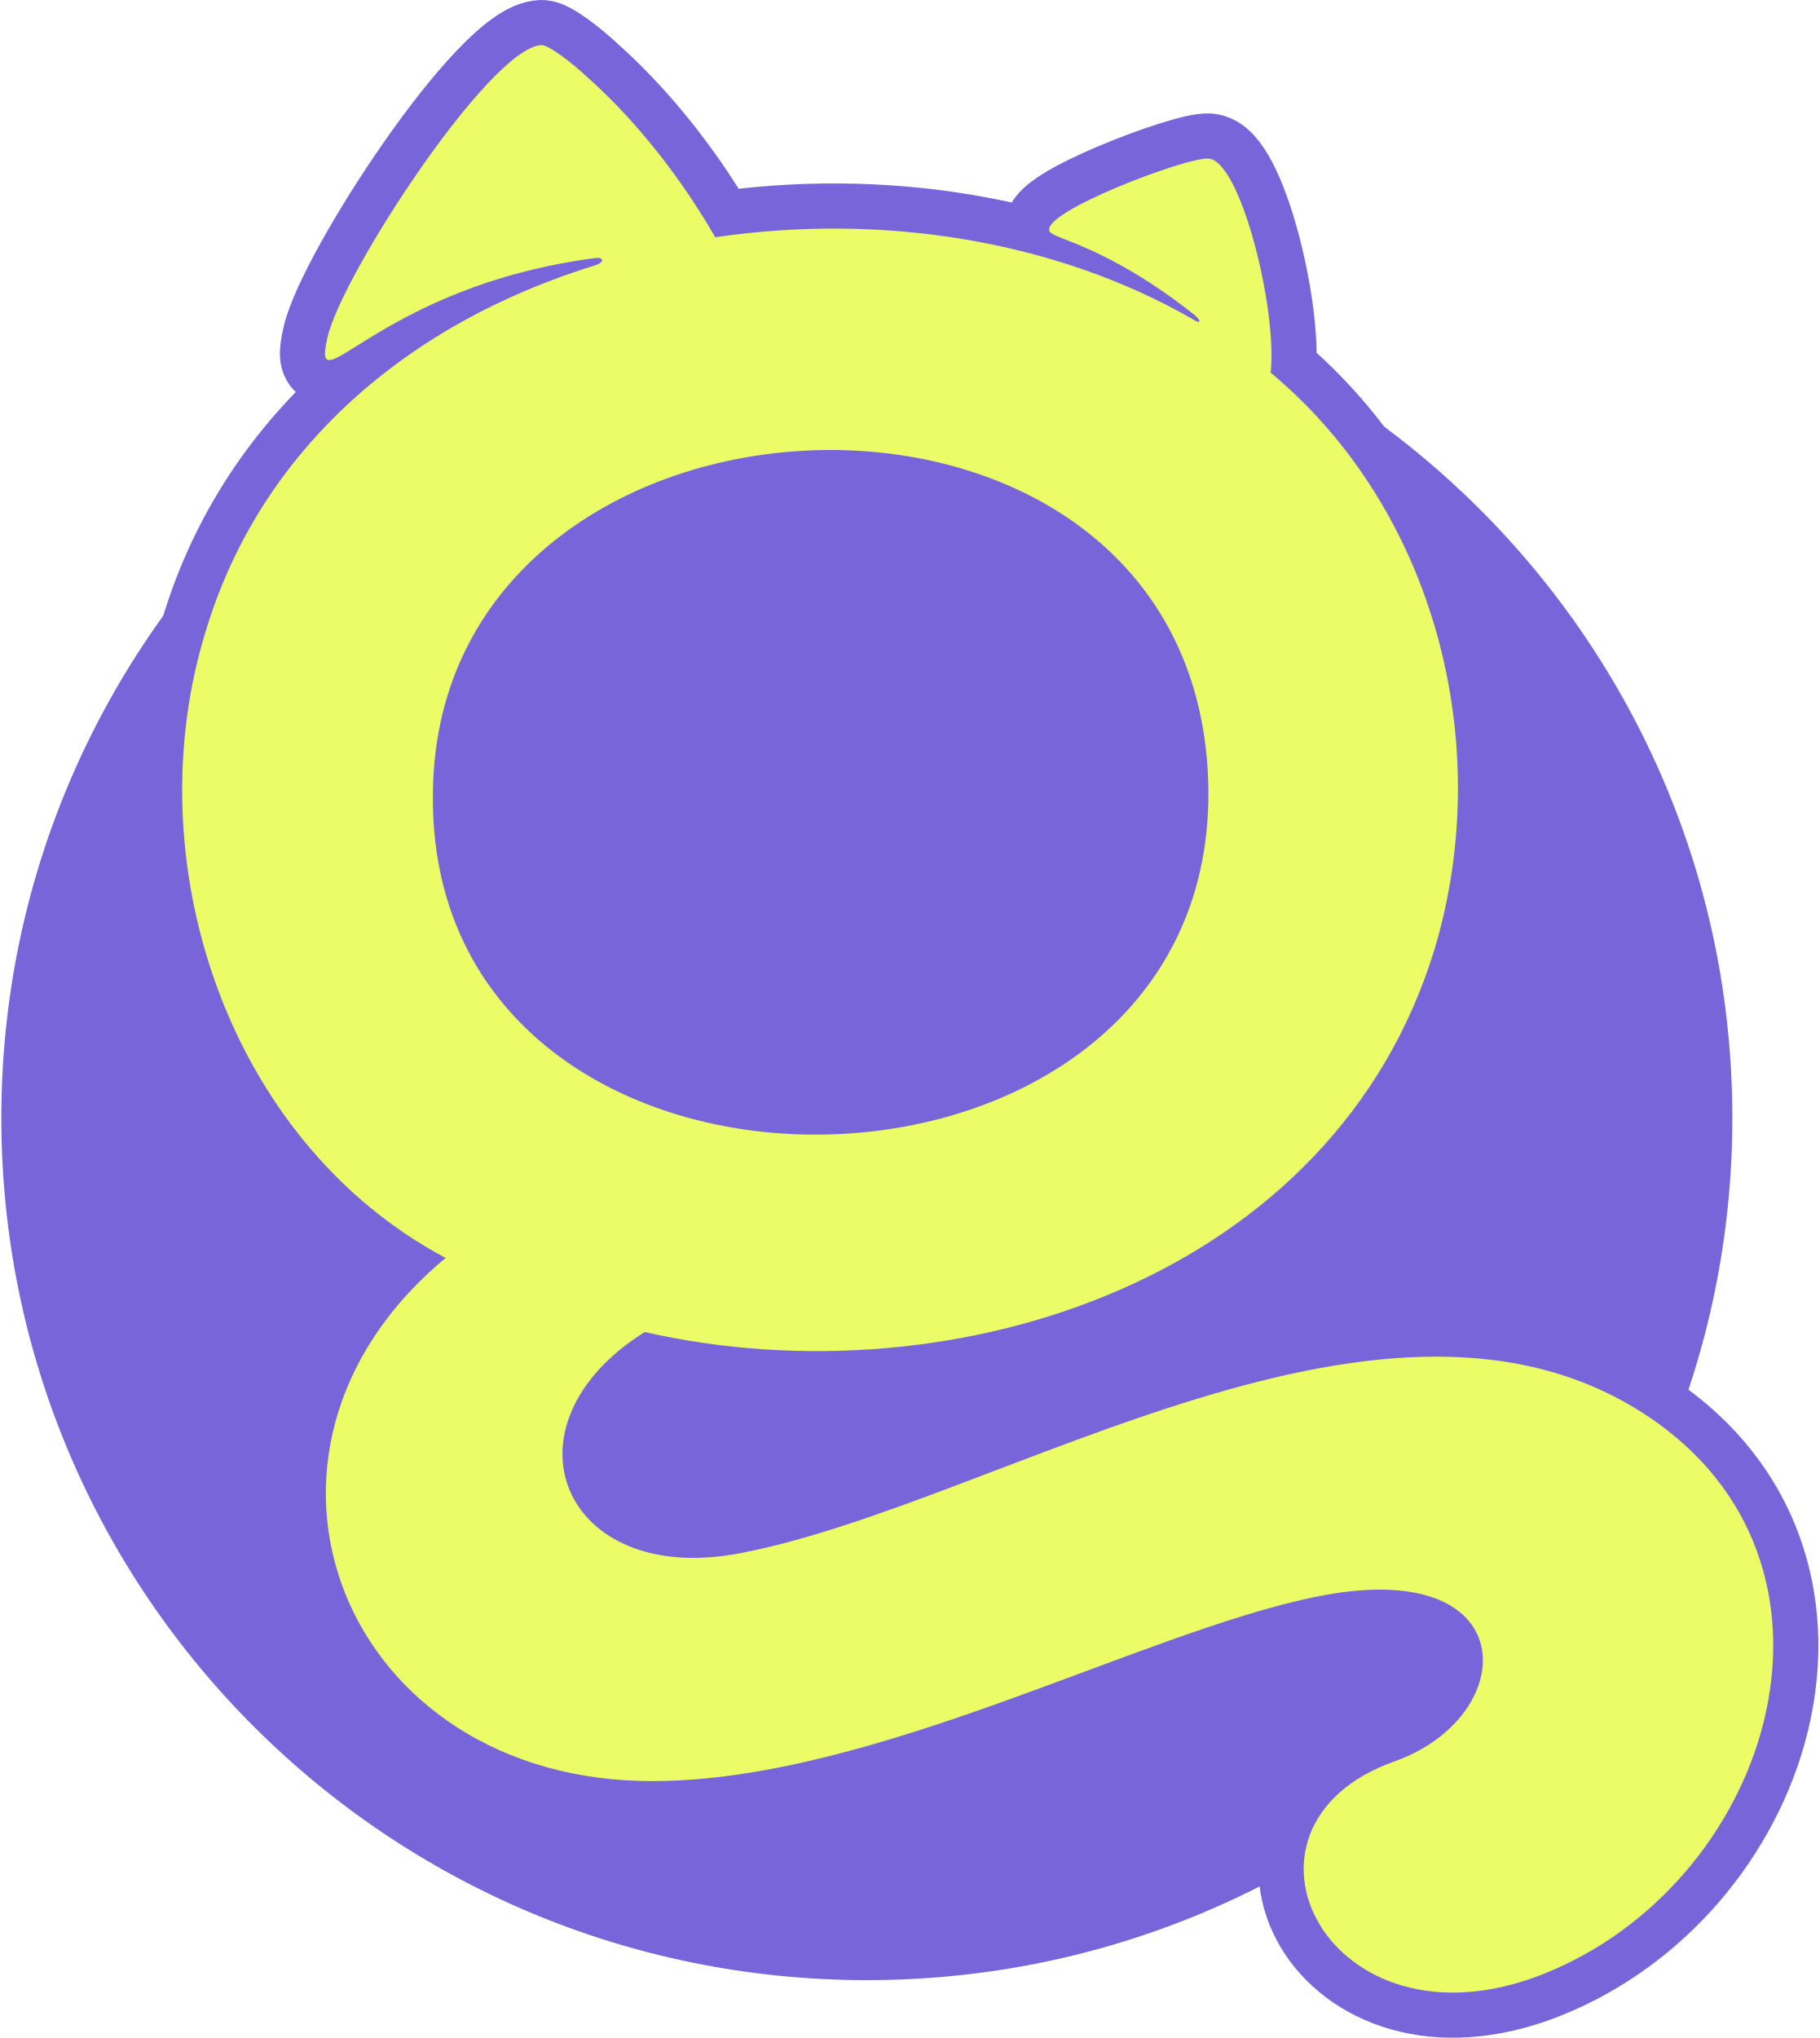
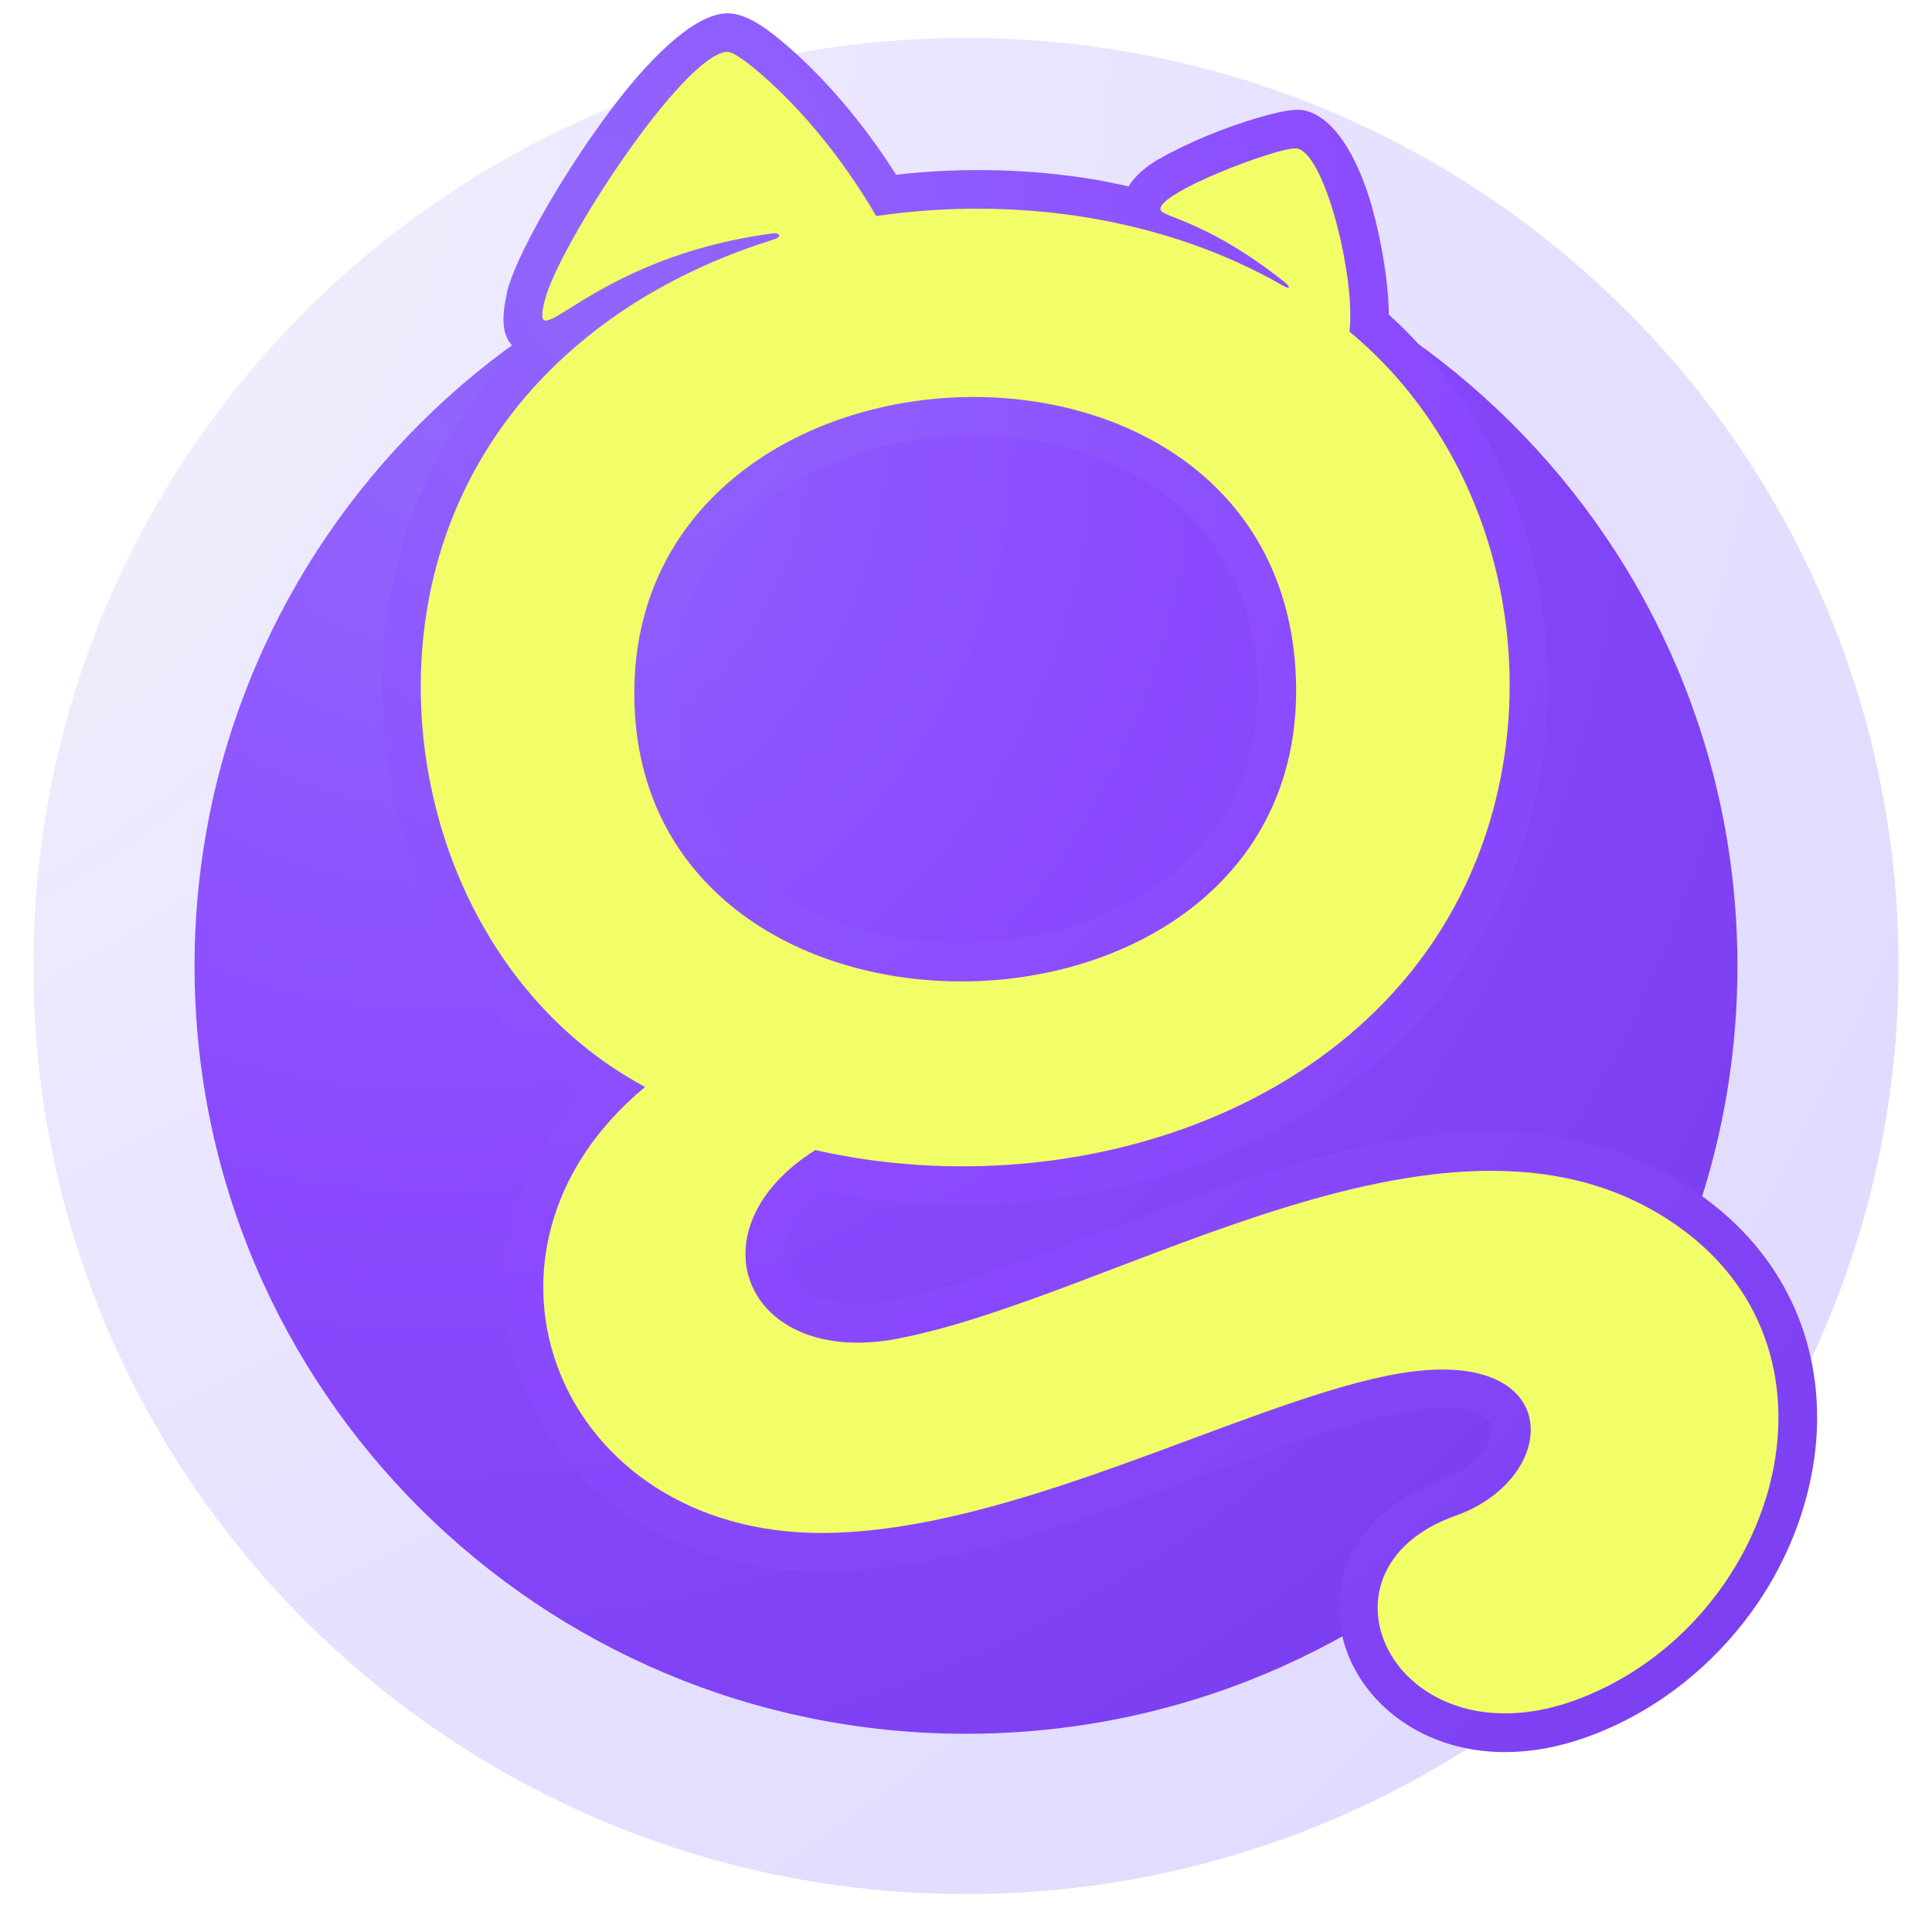
- <svg xmlns="http://www.w3.org/2000/svg" xml:space="preserve" width="300px" height="336px" version="1.1" style="shape-rendering:geometricPrecision; text-rendering:geometricPrecision; image-rendering:optimizeQuality; fill-rule:evenodd; clip-rule:evenodd" viewBox="0 0 15.7 17.61">
+ <svg xmlns="http://www.w3.org/2000/svg" xmlns:xlink="http://www.w3.org/1999/xlink" xml:space="preserve" width="533px" height="533px" version="1.1" style="shape-rendering:geometricPrecision; text-rendering:geometricPrecision; image-rendering:optimizeQuality; fill-rule:evenodd; clip-rule:evenodd" viewBox="0 0 68.22 68.22">
  <defs>
    <style type="text/css">
   
-     .str0 {stroke:#7865DA;stroke-width:0.78;stroke-miterlimit:22.926}
-     .fil1 {fill:none}
-     .fil0 {fill:#7865DA}
-     .fil2 {fill:#EBFC66}
+     .fil4 {fill:none}
+     .fil3 {fill:#F2FE67}
+     .fil2 {fill:url(#id0)}
+     .fil1 {fill:url(#id1)}
+     .fil0 {fill:url(#id2);fill-opacity:0.451}
   
  </style>
+     <radialGradient id="id0" gradientUnits="userSpaceOnUse" gradientTransform="matrix(1.29851 1.93795 -1.59252 1.58172 9 -48)" cx="21.61" cy="9.68" r="34.22" fx="21.61" fy="9.68">
+       <stop offset="0" style="stop-opacity:1; stop-color:#9166FD" />
+       <stop offset="0.4" style="stop-opacity:1; stop-color:#8B4AFF" />
+       <stop offset="1" style="stop-opacity:1; stop-color:#753BEB" />
+     </radialGradient>
+     <radialGradient id="id1" gradientUnits="userSpaceOnUse" gradientTransform="matrix(1.57347 1.93795 -1.92974 1.58173 20 -39)" xlink:href="#id0" cx="15.59" cy="15.13" r="25.59" fx="15.59" fy="15.13">
+   </radialGradient>
+     <radialGradient id="id2" gradientUnits="userSpaceOnUse" gradientTransform="matrix(2.75379 2.24015 -2.20591 2.68596 27 46)" cx="-18.57" cy="-2.59" r="32.93" fx="-18.57" fy="-2.59">
+       <stop offset="0" style="stop-opacity:1; stop-color:#EFEAF6" />
+       <stop offset="0.541" style="stop-opacity:1; stop-color:#CABFFF" />
+       <stop offset="1" style="stop-opacity:1; stop-color:#B4A4FF" />
+     </radialGradient>
  </defs>
  <g id="Camada_x0020_1">
-     <ellipse class="fil0" cx="7.48" cy="9.66" rx="7.48" ry="7.45" />
-     <g>
-       <path class="fil1 str0" d="M5.13 2.23c-1.89,0.25 -2.46,1.32 -2.31,0.68 0.13,-0.55 1.41,-2.51 1.85,-2.52 0.06,0 0.25,0.14 0.42,0.3 0.3,0.27 0.71,0.72 1.08,1.36 1.43,-0.21 2.93,0.02 4.13,0.71 0.06,0.04 0.08,0.02 0.01,-0.04 -0.76,-0.6 -1.21,-0.65 -1.25,-0.72 -0.09,-0.16 1.17,-0.64 1.37,-0.63 0.28,0.01 0.6,1.31 0.54,1.85 1.43,1.19 1.94,3.22 1.42,4.97 -0.86,2.85 -4.14,3.93 -6.83,3.32 -1.29,0.81 -0.71,2.21 0.83,1.91 2.25,-0.43 5.65,-2.76 7.93,-1.12 1.81,1.31 0.95,3.99 -1,4.76 -1.86,0.73 -2.86,-1.28 -1.28,-1.84 1.1,-0.39 1.13,-1.8 -0.69,-1.42 -1.51,0.31 -3.8,1.58 -5.7,1.59 -2.7,0.02 -3.84,-2.84 -1.81,-4.52 -1.9,-1.01 -2.7,-3.46 -2.06,-5.46 0.47,-1.51 1.7,-2.61 3.36,-3.12 0.08,-0.03 0.06,-0.07 -0.01,-0.06zm-1.4 4.6c-0.08,4.04 6.84,3.92 6.7,-0.09 -0.14,-3.95 -6.64,-3.68 -6.7,0.09z" />
-       <path id="_1" class="fil2" d="M5.13 2.23c-1.89,0.25 -2.46,1.32 -2.31,0.68 0.13,-0.55 1.41,-2.51 1.85,-2.52 0.06,0 0.25,0.14 0.42,0.3 0.3,0.27 0.71,0.72 1.08,1.36 1.43,-0.21 2.93,0.02 4.13,0.71 0.06,0.04 0.08,0.02 0.01,-0.04 -0.76,-0.6 -1.21,-0.65 -1.25,-0.72 -0.09,-0.16 1.17,-0.64 1.37,-0.63 0.28,0.01 0.6,1.31 0.54,1.85 1.43,1.19 1.94,3.22 1.42,4.97 -0.86,2.85 -4.14,3.93 -6.83,3.32 -1.29,0.81 -0.71,2.21 0.83,1.91 2.25,-0.43 5.65,-2.76 7.93,-1.12 1.81,1.31 0.95,3.99 -1,4.76 -1.86,0.73 -2.86,-1.28 -1.28,-1.84 1.1,-0.39 1.13,-1.8 -0.69,-1.42 -1.51,0.31 -3.8,1.58 -5.7,1.59 -2.7,0.02 -3.84,-2.84 -1.81,-4.52 -1.9,-1.01 -2.7,-3.46 -2.06,-5.46 0.47,-1.51 1.7,-2.61 3.36,-3.12 0.08,-0.03 0.06,-0.07 -0.01,-0.06zm-1.4 4.6c-0.08,4.04 6.84,3.92 6.7,-0.09 -0.14,-3.95 -6.64,-3.68 -6.7,0.09z" />
+     <g id="_2135395127488">
+       <path class="fil0" d="M34.11 1.34c18.19,0 32.93,14.67 32.93,32.77 0,18.1 -14.74,32.77 -32.93,32.77 -18.18,0 -32.93,-14.67 -32.93,-32.77 0,-18.1 14.75,-32.77 32.93,-32.77z" />
+       <ellipse class="fil1" cx="34.11" cy="34.11" rx="27.24" ry="27.11" />
+       <path class="fil2" d="M21.81 8.39c1.32,-0.6 3.06,-1.2 5.3,-1.5 0.45,-0.06 0.87,0.06 1.15,0.26 0.28,0.2 0.48,0.47 0.57,0.81l0 0c0.09,0.37 0.05,0.74 -0.16,1.08l0.01 0c-0.18,0.3 -0.49,0.57 -0.94,0.71 -2.73,0.84 -5.09,2.17 -6.95,3.9 -1.8,1.67 -3.14,3.72 -3.89,6.08 -1.03,3.28 -0.87,6.94 0.35,10.17 1.15,3.06 3.25,5.72 6.17,7.28l1.8 0.95 -1.57 1.3c-1.56,1.29 -2.5,2.8 -2.89,4.32 -0.35,1.4 -0.26,2.81 0.22,4.09 0.49,1.29 1.37,2.45 2.58,3.31 1.42,1.02 3.3,1.64 5.53,1.62 3.89,-0.03 8.44,-1.72 12.54,-3.24 2.58,-0.96 4.99,-1.86 7.07,-2.28 2.61,-0.54 4.41,-0.14 5.47,0.7 0.59,0.47 0.96,1.06 1.13,1.7 0.17,0.63 0.14,1.29 -0.06,1.93 -0.41,1.32 -1.6,2.59 -3.38,3.23 -1.2,0.42 -1.77,1.11 -1.84,1.79 -0.03,0.3 0.02,0.6 0.15,0.9 0.13,0.31 0.36,0.61 0.65,0.87 0.92,0.78 2.51,1.11 4.53,0.32 1.77,-0.7 3.24,-1.91 4.3,-3.37 0.85,-1.18 1.43,-2.52 1.67,-3.89 0.23,-1.33 0.14,-2.68 -0.35,-3.91 -0.45,-1.15 -1.24,-2.2 -2.44,-3.07 -5.01,-3.61 -12.24,-0.86 -18.65,1.59 -2.84,1.08 -5.52,2.1 -7.94,2.57 -2.13,0.41 -3.89,0.01 -5.09,-0.82 -0.74,-0.51 -1.28,-1.19 -1.59,-1.95 -0.31,-0.77 -0.39,-1.63 -0.2,-2.49 0.29,-1.38 1.26,-2.79 3,-3.89l0.48 -0.3 0.55 0.12c4.67,1.06 9.89,0.57 14.17,-1.52 3.74,-1.81 6.75,-4.84 8.03,-9.12 0.86,-2.85 0.86,-5.94 0.05,-8.78 -0.78,-2.74 -2.32,-5.24 -4.56,-7.1l-0.58 -0.47 0.09 -0.74 0.02 -0.15 0.01 -0.15c-0.24,0.18 -0.52,0.27 -0.84,0.27l0 0c-0.25,0 -0.56,-0.08 -0.85,-0.25 -1.9,-1.1 -4.06,-1.83 -6.32,-2.22 -2.35,-0.4 -4.8,-0.42 -7.18,-0.07l-0.91 0.13 -0.46 -0.8c-0.53,-0.91 -1.09,-1.71 -1.63,-2.39 -0.69,-0.87 -1.35,-1.55 -1.88,-2.03 -0.25,-0.23 -0.49,-0.44 -0.7,-0.6 -0.35,0.31 -1.11,1.27 -1.94,2.41 -0.65,0.87 -1.28,1.83 -1.8,2.69zm-3.57 3.95c-0.5,-0.37 -0.57,-1.01 -0.33,-2.02l-0.01 0c0.29,-1.22 1.88,-4.02 3.51,-6.23 1.45,-1.98 3.08,-3.59 4.25,-3.62 0.42,-0.01 0.89,0.2 1.35,0.53l0.01 0c0.32,0.23 0.7,0.54 1.06,0.87 0.63,0.57 1.39,1.35 2.18,2.35 0.46,0.58 0.92,1.22 1.38,1.95 2.37,-0.27 4.79,-0.21 7.13,0.19 0.36,0.07 0.72,0.14 1.08,0.22 0.23,-0.37 0.61,-0.7 1.09,-0.98l0 0.01c0.46,-0.27 1.07,-0.56 1.69,-0.82 1.26,-0.52 2.71,-0.94 3.21,-0.91 0.04,0 0.06,0 0.1,0 1.11,0.14 1.99,1.62 2.5,3.41 0.35,1.25 0.59,2.71 0.6,3.82 2.4,2.17 4.05,4.97 4.92,8 0.95,3.34 0.95,6.96 -0.06,10.31 -1.52,5.08 -5.07,8.66 -9.45,10.79 -4.66,2.27 -10.28,2.87 -15.38,1.85 -0.79,0.6 -1.22,1.25 -1.35,1.85 -0.07,0.33 -0.04,0.64 0.07,0.91 0.11,0.28 0.31,0.53 0.6,0.73 0.65,0.45 1.68,0.64 3.04,0.38 2.17,-0.41 4.75,-1.4 7.48,-2.44 7.06,-2.69 15,-5.72 21.21,-1.24 1.65,1.19 2.75,2.67 3.39,4.28 0.67,1.71 0.81,3.56 0.49,5.36 -0.31,1.77 -1.05,3.5 -2.14,5.01 -1.36,1.88 -3.25,3.43 -5.52,4.32 -3.09,1.22 -5.69,0.58 -7.29,-0.79 -0.62,-0.53 -1.09,-1.17 -1.39,-1.86 -0.31,-0.71 -0.43,-1.49 -0.35,-2.25 0.18,-1.67 1.31,-3.26 3.64,-4.08 0.92,-0.33 1.51,-0.91 1.69,-1.48 0.05,-0.15 0.06,-0.3 0.03,-0.41 -0.02,-0.1 -0.08,-0.19 -0.18,-0.27 -0.49,-0.38 -1.52,-0.53 -3.25,-0.17 -1.88,0.39 -4.19,1.25 -6.67,2.17 -4.31,1.6 -9.09,3.38 -13.46,3.41 -2.85,0.02 -5.27,-0.79 -7.13,-2.12 -1.66,-1.19 -2.87,-2.79 -3.54,-4.57 -0.68,-1.8 -0.82,-3.78 -0.32,-5.72 0.4,-1.56 1.2,-3.09 2.45,-4.47 -2.72,-1.92 -4.71,-4.67 -5.87,-7.75 -1.43,-3.79 -1.61,-8.08 -0.4,-11.94 0.8,-2.51 2.14,-4.73 3.94,-6.58zm7.48 -9.15l-0.02 0c0.07,0 0.11,0 0.02,0zm18.06 4.07c0.63,0.35 1.37,0.82 2.22,1.48 -0.05,-0.24 -0.12,-0.48 -0.18,-0.72 -0.22,-0.77 -0.06,-1.35 -0.18,-1.42 -0.22,0.03 -1.01,0.31 -1.86,0.66zm-20.02 17.03c-0.08,4.26 2.43,6.99 5.7,8.22 1.45,0.54 3.04,0.8 4.63,0.78 1.59,-0.02 3.17,-0.31 4.62,-0.89 3.32,-1.31 5.85,-4.12 5.7,-8.39 -0.15,-4.12 -2.6,-6.72 -5.74,-7.89 -1.41,-0.52 -2.94,-0.76 -4.48,-0.74 -1.54,0.02 -3.09,0.31 -4.5,0.86 -3.29,1.27 -5.86,3.99 -5.93,8.05zm4.75 10.76c-4.28,-1.61 -7.57,-5.19 -7.47,-10.8 0.09,-5.34 3.41,-8.9 7.67,-10.55 1.71,-0.66 3.58,-1.01 5.45,-1.04 1.87,-0.03 3.74,0.27 5.44,0.9 4.12,1.53 7.33,4.94 7.52,10.35 0.2,5.63 -3.09,9.32 -7.4,11.03 -1.75,0.69 -3.67,1.05 -5.61,1.07 -1.92,0.02 -3.84,-0.3 -5.6,-0.96z" />
+       <path class="fil3" d="M27.29 8.24c-6.57,0.87 -8.59,4.6 -8.06,2.39 0.46,-1.92 4.92,-8.76 6.46,-8.8 0.23,0 0.87,0.49 1.48,1.05 1.03,0.94 2.47,2.52 3.77,4.75 4.96,-0.73 10.2,0.06 14.37,2.46 0.22,0.13 0.29,0.07 0.06,-0.12 -2.66,-2.12 -4.25,-2.29 -4.38,-2.54 -0.29,-0.56 4.1,-2.23 4.77,-2.19 1,0.06 2.12,4.58 1.89,6.47 5,4.14 6.79,11.21 4.95,17.32 -2.99,9.93 -14.44,13.71 -23.81,11.58 -4.48,2.82 -2.47,7.69 2.9,6.66 7.84,-1.5 19.71,-9.63 27.63,-3.92 6.33,4.56 3.33,13.93 -3.47,16.6 -6.49,2.55 -9.99,-4.47 -4.45,-6.43 3.81,-1.35 3.94,-6.25 -2.43,-4.94 -5.27,1.08 -13.25,5.5 -19.87,5.55 -9.4,0.07 -13.38,-9.91 -6.32,-15.75 -6.61,-3.53 -9.38,-12.07 -7.18,-19.05 1.66,-5.25 5.95,-9.08 11.74,-10.88 0.28,-0.09 0.19,-0.24 -0.05,-0.21zm-4.89 16.03c-0.25,14.11 23.86,13.68 23.36,-0.31 -0.49,-13.77 -23.13,-12.83 -23.36,0.31z" />
+       <rect class="fil4" width="68.22" height="68.22" />
    </g>
  </g>
</svg>
